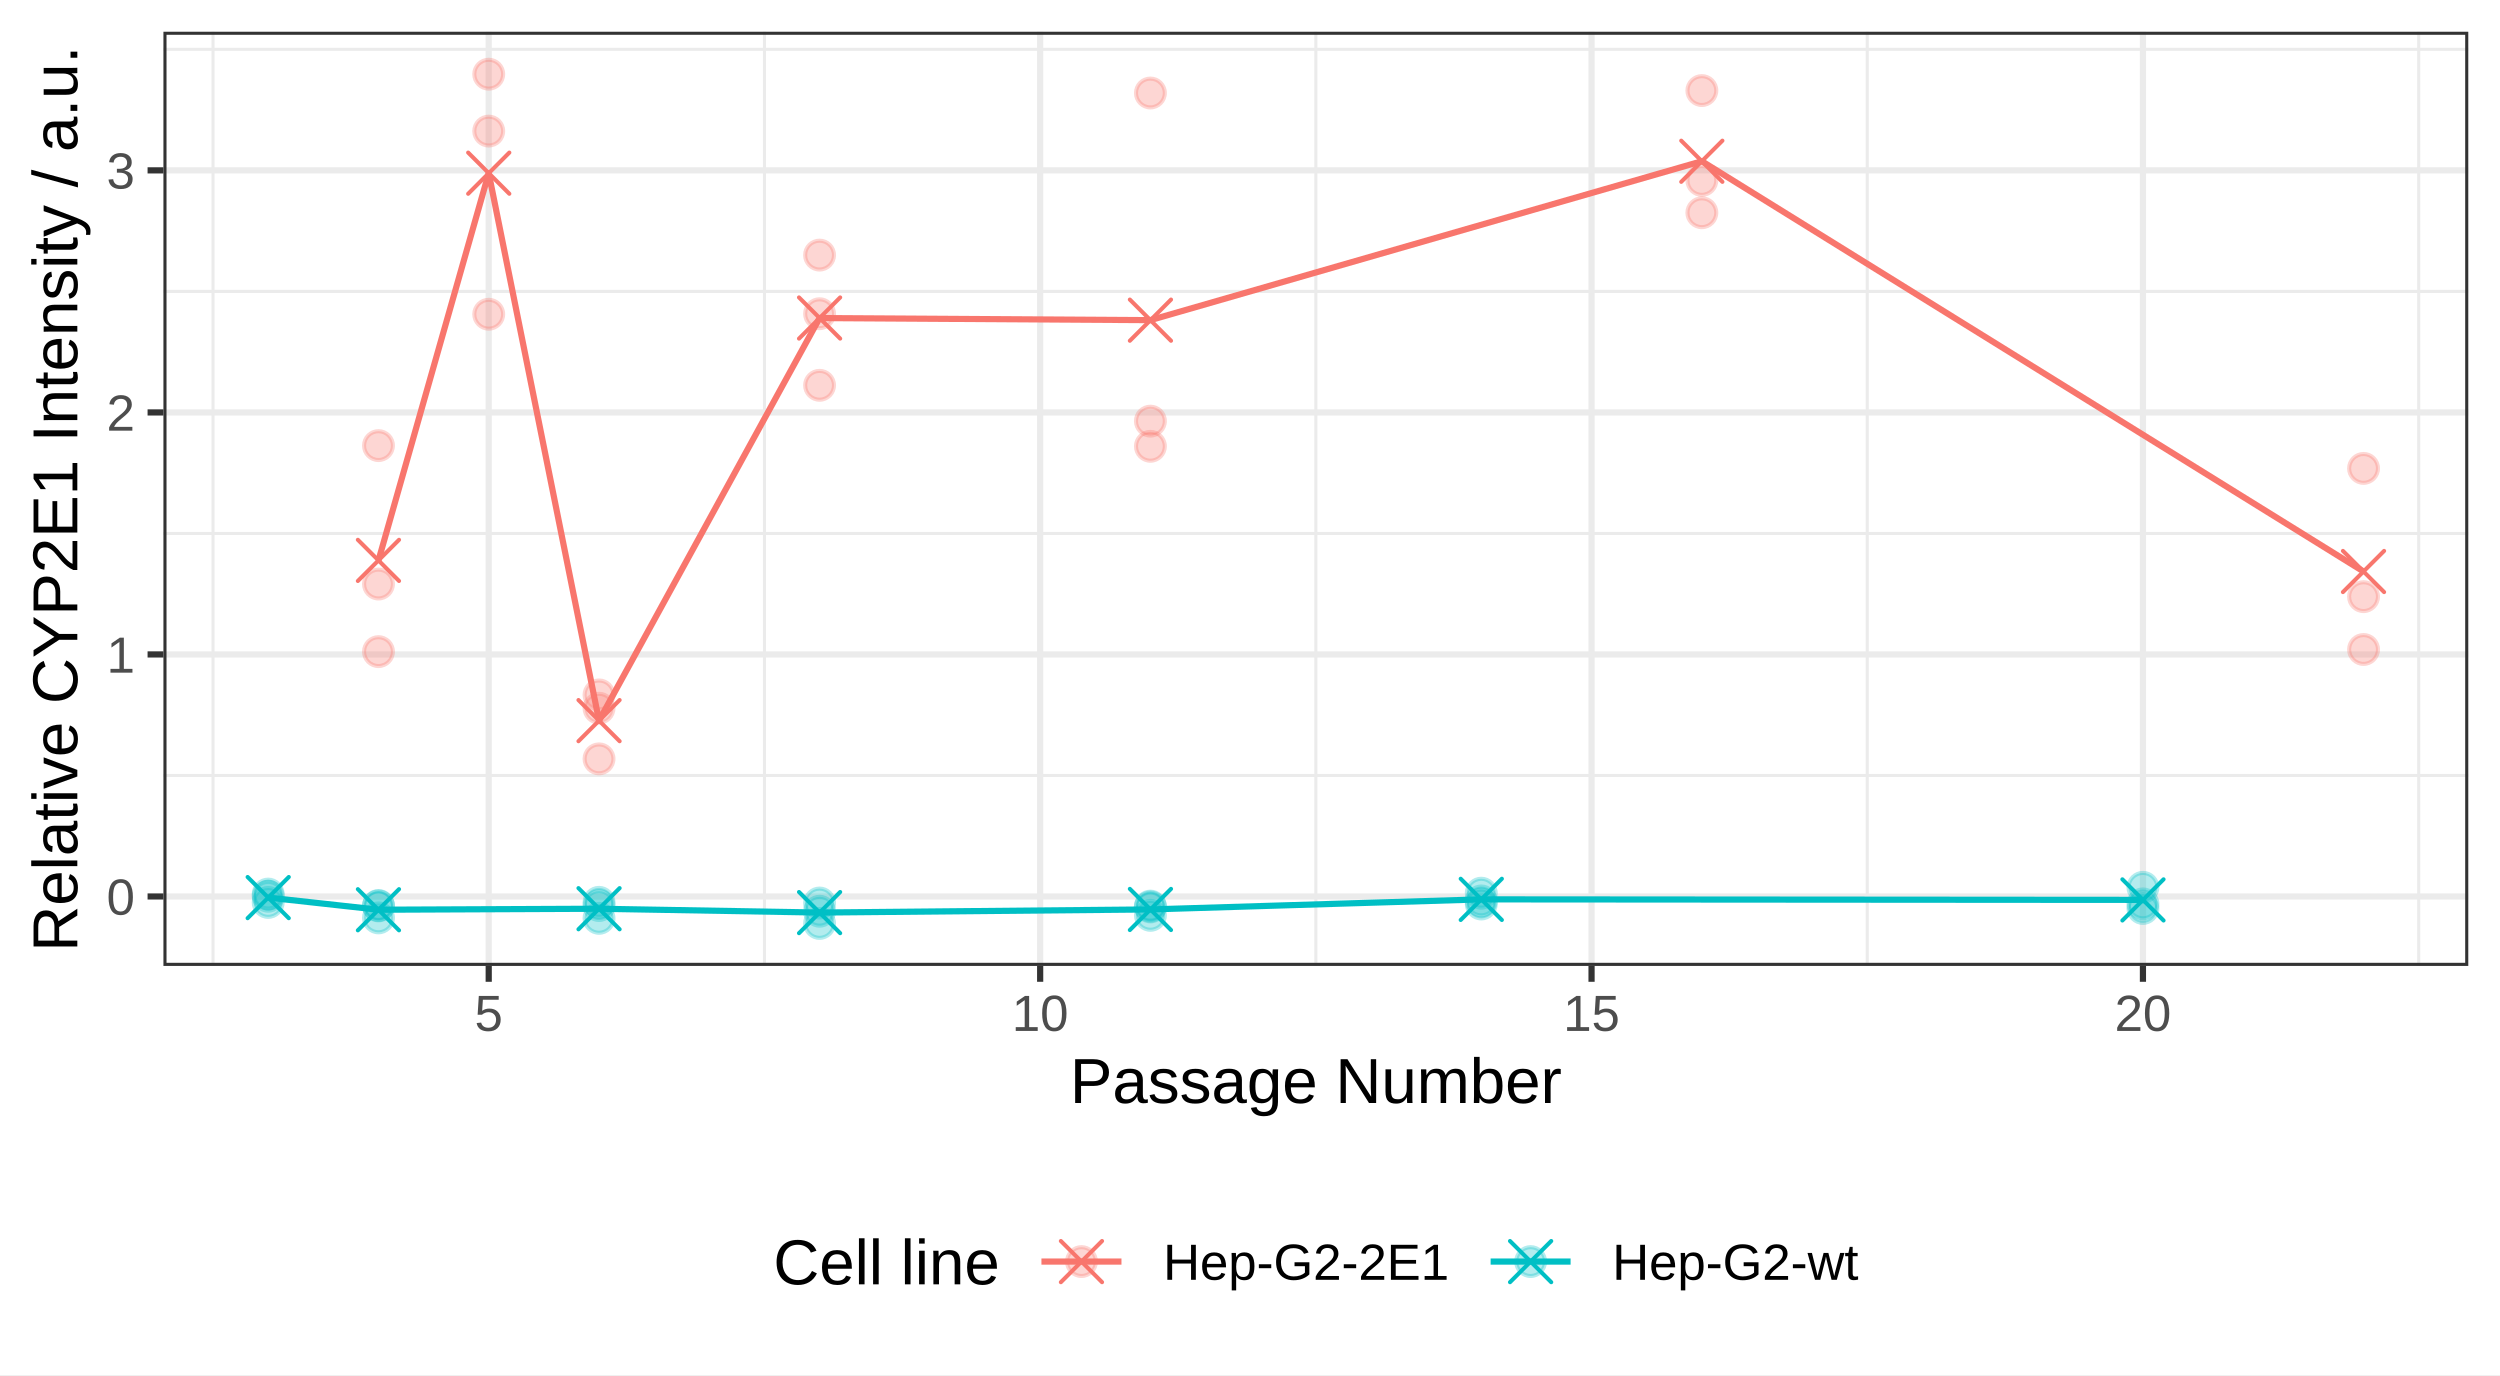
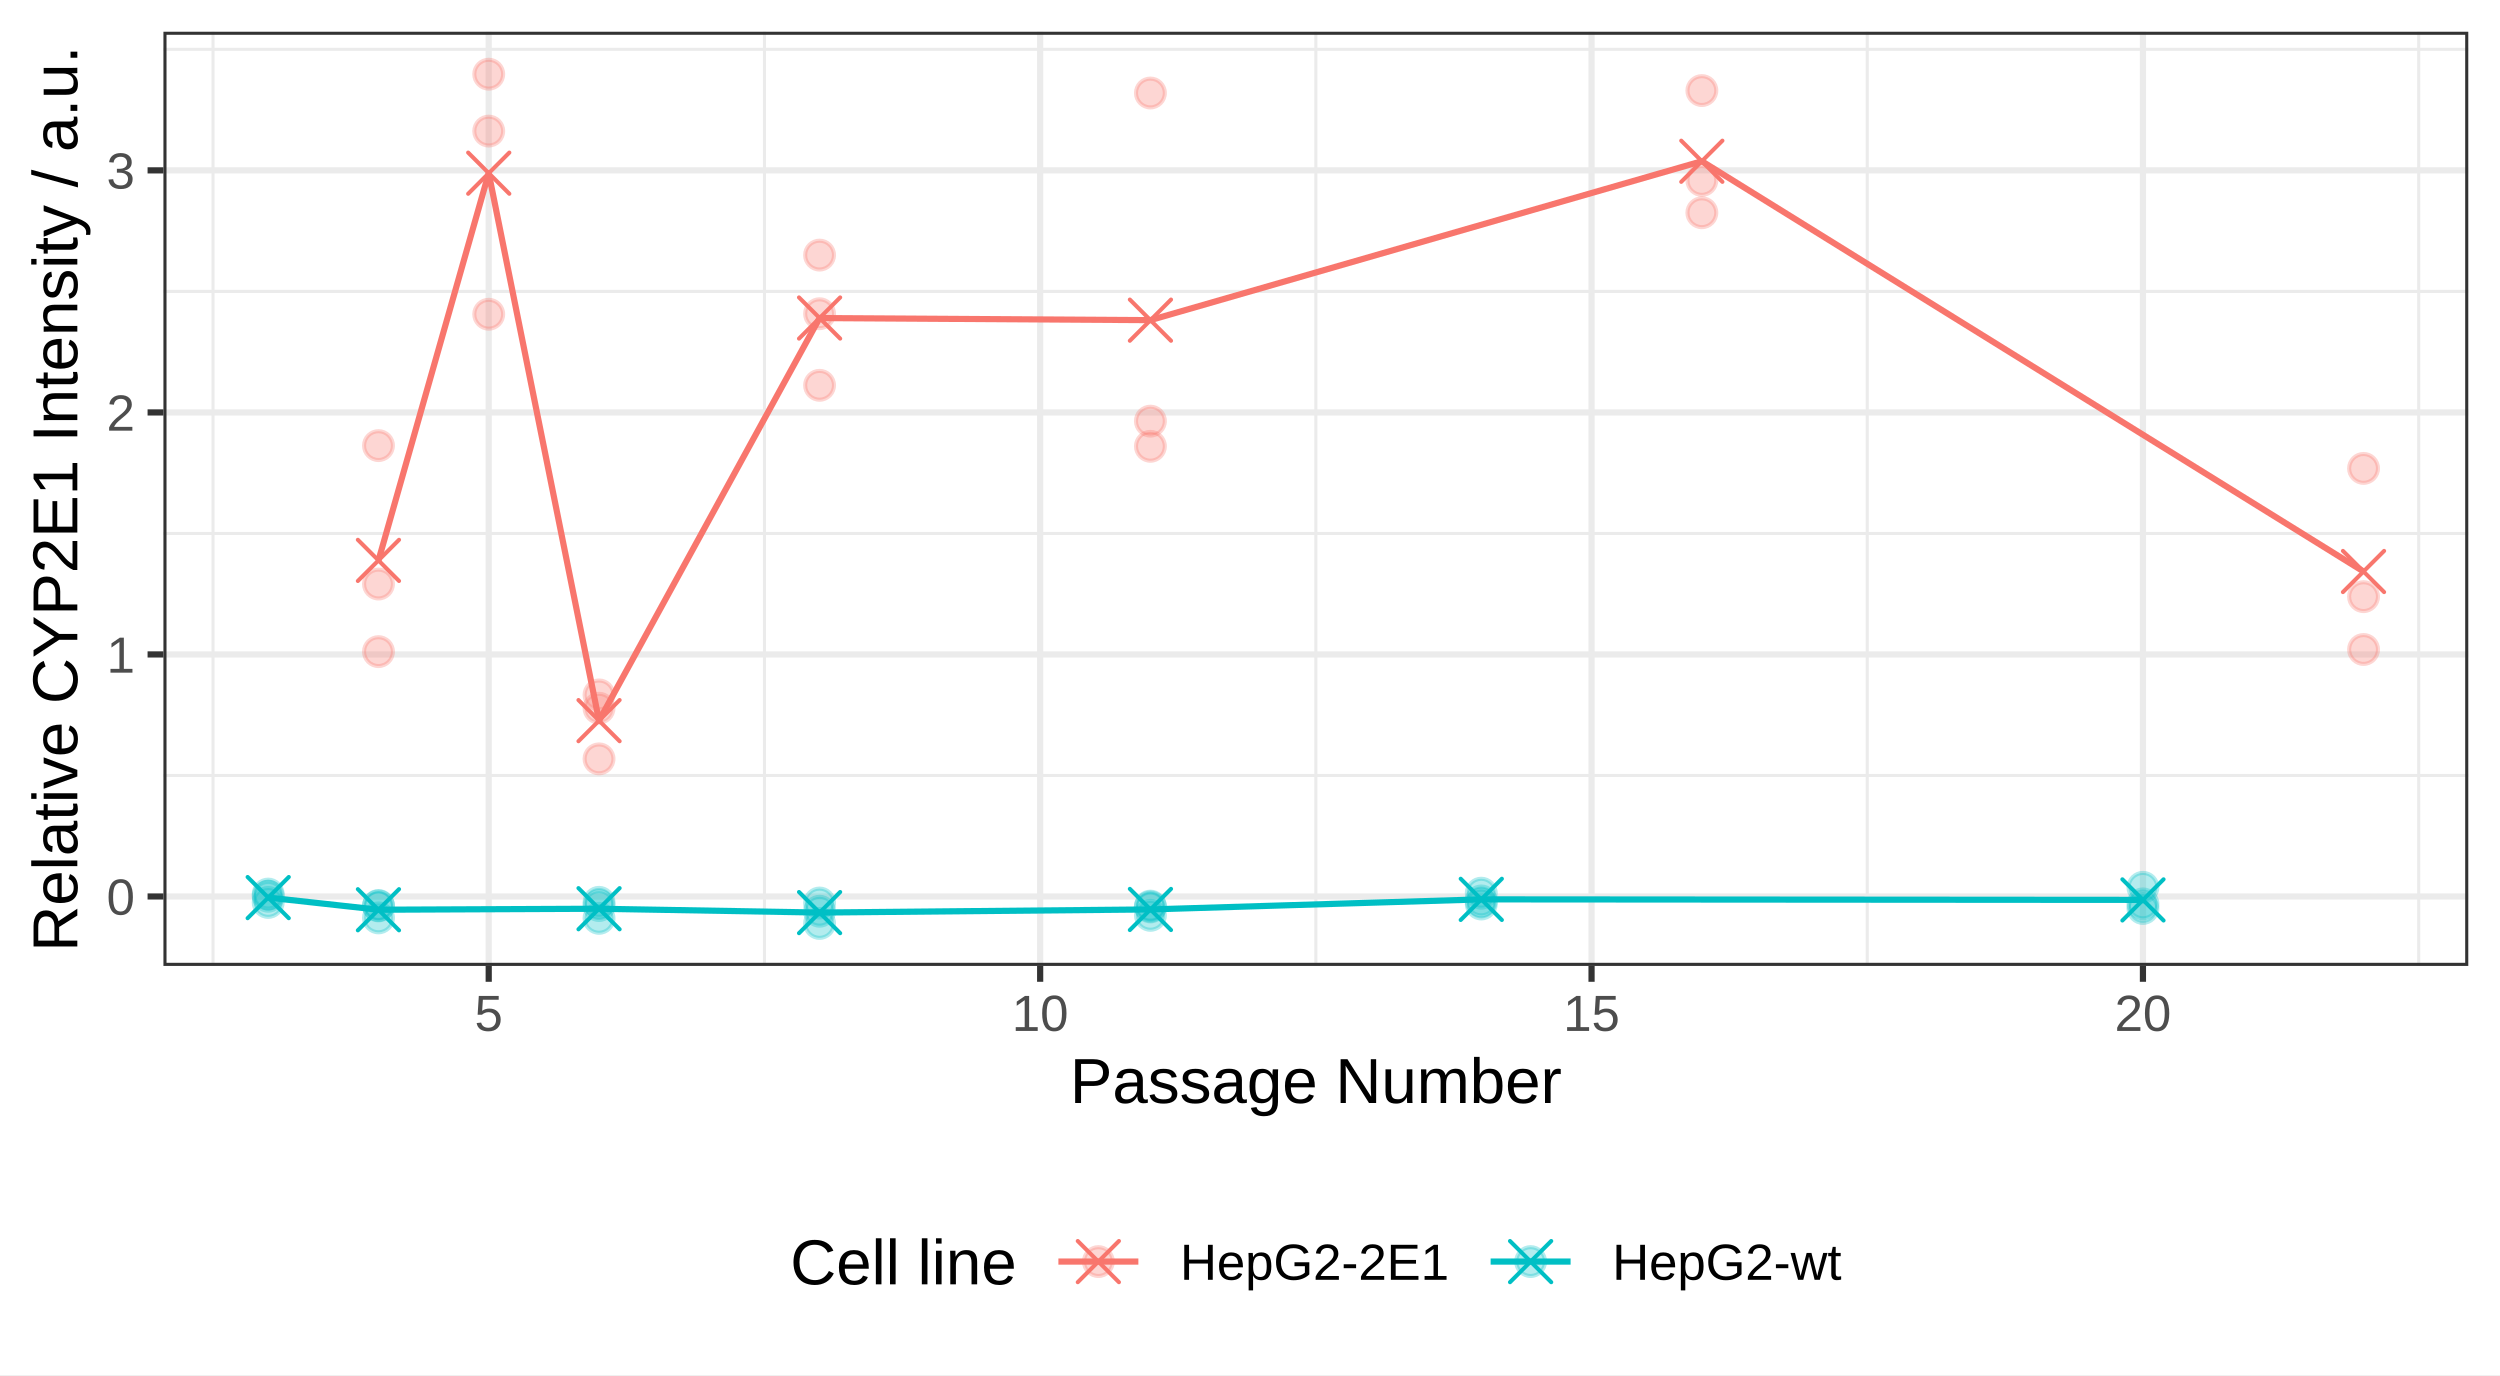
<svg xmlns="http://www.w3.org/2000/svg" width="432.00pt" height="237.60pt" viewBox="0 0 432.00 237.60">
  <g class="svglite">
    <defs>
      <style type="text/css">
    .svglite line, .svglite polyline, .svglite polygon, .svglite path, .svglite rect, .svglite circle {
      fill: none;
      stroke: #000000;
      stroke-linecap: round;
      stroke-linejoin: round;
      stroke-miterlimit: 10.00;
    }
    .svglite text {
      white-space: pre;
    }
    .svglite g.glyphgroup path {
      fill: inherit;
      stroke: none;
    }
  </style>
    </defs>
    <rect width="100%" height="100%" style="stroke: none; fill: #FFFFFF;" />
    <defs>
      <clipPath id="cpMC4wMHw0MzIuMDB8MC4wMHwyMzcuNjA=">
        <rect x="0.00" y="0.00" width="432.00" height="237.60" />
      </clipPath>
    </defs>
    <g clip-path="url(#cpMC4wMHw0MzIuMDB8MC4wMHwyMzcuNjA=)">
      <rect x="0" y="0.00" width="432.00" height="237.60" style="stroke-width: 1.07; stroke: #FFFFFF; fill: #FFFFFF;" />
    </g>
    <defs>
      <clipPath id="cpMjguMjR8NDI2LjUyfDUuNDh8MTY2Ljkx">
        <rect x="28.24" y="5.48" width="398.28" height="161.43" />
      </clipPath>
    </defs>
    <g clip-path="url(#cpMjguMjR8NDI2LjUyfDUuNDh8MTY2Ljkx)">
      <rect x="28.24" y="5.48" width="398.28" height="161.43" style="stroke-width: 1.07; stroke: none; fill: #FFFFFF;" />
      <polyline points="28.24,134.00 426.52,134.00 " style="stroke-width: 0.53; stroke: #EBEBEB; stroke-linecap: butt;" />
      <polyline points="28.24,92.18 426.52,92.18 " style="stroke-width: 0.53; stroke: #EBEBEB; stroke-linecap: butt;" />
      <polyline points="28.24,50.36 426.52,50.36 " style="stroke-width: 0.53; stroke: #EBEBEB; stroke-linecap: butt;" />
      <polyline points="28.24,8.53 426.52,8.53 " style="stroke-width: 0.53; stroke: #EBEBEB; stroke-linecap: butt;" />
      <polyline points="36.81,166.91 36.81,5.48 " style="stroke-width: 0.53; stroke: #EBEBEB; stroke-linecap: butt;" />
      <polyline points="132.10,166.91 132.10,5.48 " style="stroke-width: 0.53; stroke: #EBEBEB; stroke-linecap: butt;" />
      <polyline points="227.38,166.91 227.38,5.48 " style="stroke-width: 0.53; stroke: #EBEBEB; stroke-linecap: butt;" />
      <polyline points="322.66,166.91 322.66,5.48 " style="stroke-width: 0.53; stroke: #EBEBEB; stroke-linecap: butt;" />
      <polyline points="417.95,166.91 417.95,5.48 " style="stroke-width: 0.53; stroke: #EBEBEB; stroke-linecap: butt;" />
      <polyline points="28.24,154.91 426.52,154.91 " style="stroke-width: 1.07; stroke: #EBEBEB; stroke-linecap: butt;" />
      <polyline points="28.24,113.09 426.52,113.09 " style="stroke-width: 1.07; stroke: #EBEBEB; stroke-linecap: butt;" />
      <polyline points="28.24,71.27 426.52,71.27 " style="stroke-width: 1.07; stroke: #EBEBEB; stroke-linecap: butt;" />
      <polyline points="28.24,29.44 426.52,29.44 " style="stroke-width: 1.07; stroke: #EBEBEB; stroke-linecap: butt;" />
      <polyline points="84.45,166.91 84.45,5.48 " style="stroke-width: 1.07; stroke: #EBEBEB; stroke-linecap: butt;" />
      <polyline points="179.74,166.91 179.74,5.48 " style="stroke-width: 1.07; stroke: #EBEBEB; stroke-linecap: butt;" />
      <polyline points="275.02,166.91 275.02,5.48 " style="stroke-width: 1.07; stroke: #EBEBEB; stroke-linecap: butt;" />
      <polyline points="370.30,166.91 370.30,5.48 " style="stroke-width: 1.07; stroke: #EBEBEB; stroke-linecap: butt;" />
      <line x1="61.84" y1="100.39" x2="68.95" y2="93.28" style="stroke-width: 0.71; stroke: #F8766D;" />
      <line x1="61.84" y1="93.28" x2="68.95" y2="100.39" style="stroke-width: 0.71; stroke: #F8766D;" />
      <line x1="80.90" y1="33.48" x2="88.01" y2="26.37" style="stroke-width: 0.71; stroke: #F8766D;" />
      <line x1="80.90" y1="26.37" x2="88.01" y2="33.48" style="stroke-width: 0.71; stroke: #F8766D;" />
      <line x1="99.96" y1="128.08" x2="107.07" y2="120.97" style="stroke-width: 0.71; stroke: #F8766D;" />
      <line x1="99.96" y1="120.97" x2="107.07" y2="128.08" style="stroke-width: 0.71; stroke: #F8766D;" />
      <line x1="138.07" y1="58.51" x2="145.18" y2="51.40" style="stroke-width: 0.71; stroke: #F8766D;" />
      <line x1="138.07" y1="51.40" x2="145.18" y2="58.51" style="stroke-width: 0.71; stroke: #F8766D;" />
      <line x1="195.24" y1="58.88" x2="202.35" y2="51.77" style="stroke-width: 0.71; stroke: #F8766D;" />
      <line x1="195.24" y1="51.77" x2="202.35" y2="58.88" style="stroke-width: 0.71; stroke: #F8766D;" />
      <line x1="290.52" y1="31.42" x2="297.63" y2="24.31" style="stroke-width: 0.71; stroke: #F8766D;" />
      <line x1="290.52" y1="24.31" x2="297.63" y2="31.42" style="stroke-width: 0.71; stroke: #F8766D;" />
      <line x1="404.86" y1="102.31" x2="411.97" y2="95.20" style="stroke-width: 0.71; stroke: #F8766D;" />
      <line x1="404.86" y1="95.20" x2="411.97" y2="102.31" style="stroke-width: 0.71; stroke: #F8766D;" />
      <line x1="42.79" y1="158.66" x2="49.90" y2="151.55" style="stroke-width: 0.71; stroke: #00BFC4;" />
      <line x1="42.79" y1="151.55" x2="49.90" y2="158.66" style="stroke-width: 0.71; stroke: #00BFC4;" />
      <line x1="61.84" y1="160.76" x2="68.95" y2="153.65" style="stroke-width: 0.71; stroke: #00BFC4;" />
      <line x1="61.84" y1="153.65" x2="68.95" y2="160.76" style="stroke-width: 0.71; stroke: #00BFC4;" />
      <line x1="99.96" y1="160.58" x2="107.07" y2="153.47" style="stroke-width: 0.71; stroke: #00BFC4;" />
      <line x1="99.96" y1="153.47" x2="107.07" y2="160.58" style="stroke-width: 0.71; stroke: #00BFC4;" />
      <line x1="138.07" y1="161.25" x2="145.18" y2="154.14" style="stroke-width: 0.71; stroke: #00BFC4;" />
      <line x1="138.07" y1="154.14" x2="145.18" y2="161.25" style="stroke-width: 0.71; stroke: #00BFC4;" />
      <line x1="195.24" y1="160.71" x2="202.35" y2="153.60" style="stroke-width: 0.71; stroke: #00BFC4;" />
      <line x1="195.24" y1="153.60" x2="202.35" y2="160.71" style="stroke-width: 0.71; stroke: #00BFC4;" />
      <line x1="252.41" y1="158.97" x2="259.52" y2="151.85" style="stroke-width: 0.71; stroke: #00BFC4;" />
      <line x1="252.41" y1="151.85" x2="259.52" y2="158.97" style="stroke-width: 0.71; stroke: #00BFC4;" />
      <line x1="366.75" y1="159.06" x2="373.86" y2="151.95" style="stroke-width: 0.71; stroke: #00BFC4;" />
      <line x1="366.75" y1="151.95" x2="373.86" y2="159.06" style="stroke-width: 0.71; stroke: #00BFC4;" />
      <polyline points="65.40,96.84 84.45,29.92 103.51,124.53 141.62,54.96 198.79,55.32 294.08,27.86 408.42,98.76 " style="stroke-width: 1.07; stroke: #F8766D; stroke-linecap: butt;" />
      <polyline points="46.34,155.10 65.40,157.20 103.51,157.03 141.62,157.69 198.79,157.15 255.96,155.41 370.30,155.50 " style="stroke-width: 1.07; stroke: #00BFC4; stroke-linecap: butt;" />
      <circle cx="65.40" cy="77.00" r="2.49" style="stroke-width: 0.71; stroke: #F8766D; stroke-opacity: 0.30; fill: #F8766D; fill-opacity: 0.30;" />
      <circle cx="84.45" cy="12.82" r="2.49" style="stroke-width: 0.71; stroke: #F8766D; stroke-opacity: 0.30; fill: #F8766D; fill-opacity: 0.30;" />
      <circle cx="103.51" cy="120.08" r="2.49" style="stroke-width: 0.71; stroke: #F8766D; stroke-opacity: 0.30; fill: #F8766D; fill-opacity: 0.30;" />
      <circle cx="141.62" cy="54.21" r="2.49" style="stroke-width: 0.71; stroke: #F8766D; stroke-opacity: 0.30; fill: #F8766D; fill-opacity: 0.30;" />
      <circle cx="198.79" cy="77.12" r="2.49" style="stroke-width: 0.71; stroke: #F8766D; stroke-opacity: 0.30; fill: #F8766D; fill-opacity: 0.30;" />
      <circle cx="294.08" cy="36.76" r="2.49" style="stroke-width: 0.71; stroke: #F8766D; stroke-opacity: 0.30; fill: #F8766D; fill-opacity: 0.30;" />
      <circle cx="408.42" cy="112.23" r="2.49" style="stroke-width: 0.71; stroke: #F8766D; stroke-opacity: 0.30; fill: #F8766D; fill-opacity: 0.30;" />
      <circle cx="46.34" cy="154.87" r="2.49" style="stroke-width: 0.71; stroke: #00BFC4; stroke-opacity: 0.30; fill: #00BFC4; fill-opacity: 0.30;" />
      <circle cx="65.40" cy="156.47" r="2.49" style="stroke-width: 0.71; stroke: #00BFC4; stroke-opacity: 0.30; fill: #00BFC4; fill-opacity: 0.30;" />
      <circle cx="103.51" cy="155.92" r="2.49" style="stroke-width: 0.71; stroke: #00BFC4; stroke-opacity: 0.30; fill: #00BFC4; fill-opacity: 0.30;" />
      <circle cx="141.62" cy="156.04" r="2.49" style="stroke-width: 0.71; stroke: #00BFC4; stroke-opacity: 0.30; fill: #00BFC4; fill-opacity: 0.30;" />
      <circle cx="198.79" cy="156.57" r="2.49" style="stroke-width: 0.71; stroke: #00BFC4; stroke-opacity: 0.30; fill: #00BFC4; fill-opacity: 0.30;" />
      <circle cx="255.96" cy="156.21" r="2.49" style="stroke-width: 0.71; stroke: #00BFC4; stroke-opacity: 0.30; fill: #00BFC4; fill-opacity: 0.30;" />
      <circle cx="370.30" cy="156.98" r="2.49" style="stroke-width: 0.71; stroke: #00BFC4; stroke-opacity: 0.30; fill: #00BFC4; fill-opacity: 0.30;" />
      <circle cx="46.34" cy="155.94" r="2.49" style="stroke-width: 0.71; stroke: #00BFC4; stroke-opacity: 0.30; fill: #00BFC4; fill-opacity: 0.30;" />
      <circle cx="65.40" cy="156.54" r="2.49" style="stroke-width: 0.71; stroke: #00BFC4; stroke-opacity: 0.30; fill: #00BFC4; fill-opacity: 0.30;" />
      <circle cx="103.51" cy="156.48" r="2.49" style="stroke-width: 0.71; stroke: #00BFC4; stroke-opacity: 0.30; fill: #00BFC4; fill-opacity: 0.30;" />
      <circle cx="141.62" cy="157.46" r="2.49" style="stroke-width: 0.71; stroke: #00BFC4; stroke-opacity: 0.30; fill: #00BFC4; fill-opacity: 0.30;" />
      <circle cx="198.79" cy="156.72" r="2.49" style="stroke-width: 0.71; stroke: #00BFC4; stroke-opacity: 0.30; fill: #00BFC4; fill-opacity: 0.30;" />
      <circle cx="255.96" cy="154.34" r="2.49" style="stroke-width: 0.71; stroke: #00BFC4; stroke-opacity: 0.30; fill: #00BFC4; fill-opacity: 0.30;" />
      <circle cx="370.30" cy="153.33" r="2.49" style="stroke-width: 0.71; stroke: #00BFC4; stroke-opacity: 0.30; fill: #00BFC4; fill-opacity: 0.30;" />
      <circle cx="65.40" cy="112.60" r="2.49" style="stroke-width: 0.71; stroke: #F8766D; stroke-opacity: 0.30; fill: #F8766D; fill-opacity: 0.30;" />
      <circle cx="84.45" cy="54.30" r="2.49" style="stroke-width: 0.71; stroke: #F8766D; stroke-opacity: 0.30; fill: #F8766D; fill-opacity: 0.30;" />
      <circle cx="103.51" cy="131.13" r="2.49" style="stroke-width: 0.71; stroke: #F8766D; stroke-opacity: 0.30; fill: #F8766D; fill-opacity: 0.30;" />
      <circle cx="141.62" cy="44.08" r="2.49" style="stroke-width: 0.71; stroke: #F8766D; stroke-opacity: 0.30; fill: #F8766D; fill-opacity: 0.30;" />
      <circle cx="198.79" cy="16.07" r="2.49" style="stroke-width: 0.71; stroke: #F8766D; stroke-opacity: 0.30; fill: #F8766D; fill-opacity: 0.30;" />
      <circle cx="294.08" cy="31.18" r="2.49" style="stroke-width: 0.71; stroke: #F8766D; stroke-opacity: 0.30; fill: #F8766D; fill-opacity: 0.30;" />
      <circle cx="408.42" cy="103.10" r="2.49" style="stroke-width: 0.71; stroke: #F8766D; stroke-opacity: 0.30; fill: #F8766D; fill-opacity: 0.30;" />
      <circle cx="65.40" cy="100.92" r="2.49" style="stroke-width: 0.71; stroke: #F8766D; stroke-opacity: 0.30; fill: #F8766D; fill-opacity: 0.30;" />
      <circle cx="84.45" cy="22.65" r="2.49" style="stroke-width: 0.71; stroke: #F8766D; stroke-opacity: 0.30; fill: #F8766D; fill-opacity: 0.30;" />
      <circle cx="103.51" cy="122.38" r="2.49" style="stroke-width: 0.71; stroke: #F8766D; stroke-opacity: 0.30; fill: #F8766D; fill-opacity: 0.30;" />
      <circle cx="141.62" cy="66.58" r="2.49" style="stroke-width: 0.71; stroke: #F8766D; stroke-opacity: 0.30; fill: #F8766D; fill-opacity: 0.30;" />
      <circle cx="198.79" cy="72.77" r="2.49" style="stroke-width: 0.71; stroke: #F8766D; stroke-opacity: 0.30; fill: #F8766D; fill-opacity: 0.30;" />
      <circle cx="294.08" cy="15.65" r="2.49" style="stroke-width: 0.71; stroke: #F8766D; stroke-opacity: 0.30; fill: #F8766D; fill-opacity: 0.30;" />
      <circle cx="408.42" cy="80.94" r="2.49" style="stroke-width: 0.71; stroke: #F8766D; stroke-opacity: 0.30; fill: #F8766D; fill-opacity: 0.30;" />
      <circle cx="46.34" cy="154.49" r="2.49" style="stroke-width: 0.71; stroke: #00BFC4; stroke-opacity: 0.30; fill: #00BFC4; fill-opacity: 0.30;" />
      <circle cx="65.40" cy="158.61" r="2.49" style="stroke-width: 0.71; stroke: #00BFC4; stroke-opacity: 0.30; fill: #00BFC4; fill-opacity: 0.30;" />
      <circle cx="103.51" cy="158.69" r="2.49" style="stroke-width: 0.71; stroke: #00BFC4; stroke-opacity: 0.30; fill: #00BFC4; fill-opacity: 0.30;" />
      <circle cx="141.62" cy="159.57" r="2.49" style="stroke-width: 0.71; stroke: #00BFC4; stroke-opacity: 0.30; fill: #00BFC4; fill-opacity: 0.30;" />
      <circle cx="198.79" cy="158.17" r="2.49" style="stroke-width: 0.71; stroke: #00BFC4; stroke-opacity: 0.30; fill: #00BFC4; fill-opacity: 0.30;" />
      <circle cx="255.96" cy="155.68" r="2.49" style="stroke-width: 0.71; stroke: #00BFC4; stroke-opacity: 0.30; fill: #00BFC4; fill-opacity: 0.30;" />
      <circle cx="370.30" cy="156.19" r="2.49" style="stroke-width: 0.71; stroke: #00BFC4; stroke-opacity: 0.30; fill: #00BFC4; fill-opacity: 0.30;" />
      <rect x="28.24" y="5.48" width="398.28" height="161.43" style="stroke-width: 1.07; stroke: #333333;" />
    </g>
    <g clip-path="url(#cpMC4wMHw0MzIuMDB8MC4wMHwyMzcuNjA=)">
      <text x="23.31" y="158.06" text-anchor="end" style="font-size: 8.80px;fill: #4D4D4D; font-family: &quot;Arial&quot;;" textLength="4.89px" lengthAdjust="spacingAndGlyphs">0</text>
      <text x="23.31" y="116.24" text-anchor="end" style="font-size: 8.80px;fill: #4D4D4D; font-family: &quot;Arial&quot;;" textLength="4.89px" lengthAdjust="spacingAndGlyphs">1</text>
      <text x="23.31" y="74.42" text-anchor="end" style="font-size: 8.80px;fill: #4D4D4D; font-family: &quot;Arial&quot;;" textLength="4.89px" lengthAdjust="spacingAndGlyphs">2</text>
      <text x="23.31" y="32.59" text-anchor="end" style="font-size: 8.80px;fill: #4D4D4D; font-family: &quot;Arial&quot;;" textLength="4.89px" lengthAdjust="spacingAndGlyphs">3</text>
      <polyline points="25.50,154.91 28.24,154.91 " style="stroke-width: 1.07; stroke: #333333; stroke-linecap: butt;" />
      <polyline points="25.50,113.09 28.24,113.09 " style="stroke-width: 1.07; stroke: #333333; stroke-linecap: butt;" />
      <polyline points="25.50,71.27 28.24,71.27 " style="stroke-width: 1.07; stroke: #333333; stroke-linecap: butt;" />
      <polyline points="25.50,29.44 28.24,29.44 " style="stroke-width: 1.07; stroke: #333333; stroke-linecap: butt;" />
      <polyline points="84.45,169.65 84.45,166.91 " style="stroke-width: 1.07; stroke: #333333; stroke-linecap: butt;" />
      <polyline points="179.74,169.65 179.74,166.91 " style="stroke-width: 1.07; stroke: #333333; stroke-linecap: butt;" />
      <polyline points="275.02,169.65 275.02,166.91 " style="stroke-width: 1.07; stroke: #333333; stroke-linecap: butt;" />
      <polyline points="370.30,169.65 370.30,166.91 " style="stroke-width: 1.07; stroke: #333333; stroke-linecap: butt;" />
      <text x="84.45" y="178.14" text-anchor="middle" style="font-size: 8.80px;fill: #4D4D4D; font-family: &quot;Arial&quot;;" textLength="4.89px" lengthAdjust="spacingAndGlyphs">5</text>
      <text x="179.74" y="178.14" text-anchor="middle" style="font-size: 8.80px;fill: #4D4D4D; font-family: &quot;Arial&quot;;" textLength="9.78px" lengthAdjust="spacingAndGlyphs">10</text>
      <text x="275.02" y="178.14" text-anchor="middle" style="font-size: 8.80px;fill: #4D4D4D; font-family: &quot;Arial&quot;;" textLength="9.78px" lengthAdjust="spacingAndGlyphs">15</text>
      <text x="370.30" y="178.14" text-anchor="middle" style="font-size: 8.80px;fill: #4D4D4D; font-family: &quot;Arial&quot;;" textLength="9.78px" lengthAdjust="spacingAndGlyphs">20</text>
      <text x="227.38" y="190.60" text-anchor="middle" style="font-size: 11.00px; font-family: &quot;Arial&quot;;" textLength="85.03px" lengthAdjust="spacingAndGlyphs">Passage Number</text>
      <text transform="translate(13.36,86.19) rotate(-90)" text-anchor="middle" style="font-size: 11.00px; font-family: &quot;Arial&quot;;" textLength="156.66px" lengthAdjust="spacingAndGlyphs">Relative CYP2E1 Intensity / a.u.</text>
-       <rect x="128.15" y="203.88" width="198.45" height="28.24" style="stroke-width: 1.07; stroke: none; fill: #FFFFFF;" />
-       <text x="133.63" y="221.94" style="font-size: 11.00px; font-family: &quot;Arial&quot;;" textLength="39.12px" lengthAdjust="spacingAndGlyphs">Cell line</text>
-       <rect x="178.24" y="209.36" width="17.28" height="17.28" style="stroke-width: 1.07; stroke: none; fill: #FFFFFF;" />
-       <line x1="183.32" y1="221.56" x2="190.43" y2="214.45" style="stroke-width: 0.71; stroke: #F8766D;" />
-       <line x1="183.32" y1="214.45" x2="190.43" y2="221.56" style="stroke-width: 0.71; stroke: #F8766D;" />
-       <line x1="179.96" y1="218.00" x2="193.79" y2="218.00" style="stroke-width: 1.07; stroke: #F8766D; stroke-linecap: butt;" />
-       <circle cx="186.88" cy="218.00" r="2.49" style="stroke-width: 0.71; stroke: #F8766D; stroke-opacity: 0.30; fill: #F8766D; fill-opacity: 0.30;" />
+       <rect x="131.07" y="203.88" width="192.61" height="28.24" style="stroke-width: 1.07; stroke: none; fill: #FFFFFF;" />
+       <text x="136.55" y="221.94" style="font-size: 11.00px; font-family: &quot;Arial&quot;;" textLength="39.12px" lengthAdjust="spacingAndGlyphs">Cell line</text>
+       <rect x="181.16" y="209.36" width="17.28" height="17.28" style="stroke-width: 1.07; stroke: none; fill: #FFFFFF;" />
+       <line x1="186.24" y1="221.56" x2="193.35" y2="214.45" style="stroke-width: 0.71; stroke: #F8766D;" />
+       <line x1="186.24" y1="214.45" x2="193.35" y2="221.56" style="stroke-width: 0.71; stroke: #F8766D;" />
+       <line x1="182.89" y1="218.00" x2="196.71" y2="218.00" style="stroke-width: 1.07; stroke: #F8766D; stroke-linecap: butt;" />
+       <circle cx="189.80" cy="218.00" r="2.49" style="stroke-width: 0.71; stroke: #F8766D; stroke-opacity: 0.30; fill: #F8766D; fill-opacity: 0.30;" />
      <rect x="255.85" y="209.36" width="17.28" height="17.28" style="stroke-width: 1.07; stroke: none; fill: #FFFFFF;" />
      <line x1="260.93" y1="221.56" x2="268.05" y2="214.45" style="stroke-width: 0.71; stroke: #00BFC4;" />
      <line x1="260.93" y1="214.45" x2="268.05" y2="221.56" style="stroke-width: 0.71; stroke: #00BFC4;" />
      <line x1="257.58" y1="218.00" x2="271.40" y2="218.00" style="stroke-width: 1.07; stroke: #00BFC4; stroke-linecap: butt;" />
      <circle cx="264.49" cy="218.00" r="2.49" style="stroke-width: 0.71; stroke: #00BFC4; stroke-opacity: 0.30; fill: #00BFC4; fill-opacity: 0.30;" />
-       <text x="201.00" y="221.15" style="font-size: 8.80px; font-family: &quot;Arial&quot;;" textLength="49.38px" lengthAdjust="spacingAndGlyphs">Hep-G2-2E1</text>
-       <text x="278.61" y="221.15" style="font-size: 8.80px; font-family: &quot;Arial&quot;;" textLength="42.52px" lengthAdjust="spacingAndGlyphs">Hep-G2-wt</text>
+       <text x="203.92" y="221.15" style="font-size: 8.80px; font-family: &quot;Arial&quot;;" textLength="46.45px" lengthAdjust="spacingAndGlyphs">HepG2-2E1</text>
+       <text x="278.61" y="221.15" style="font-size: 8.80px; font-family: &quot;Arial&quot;;" textLength="39.59px" lengthAdjust="spacingAndGlyphs">HepG2-wt</text>
    </g>
  </g>
</svg>
